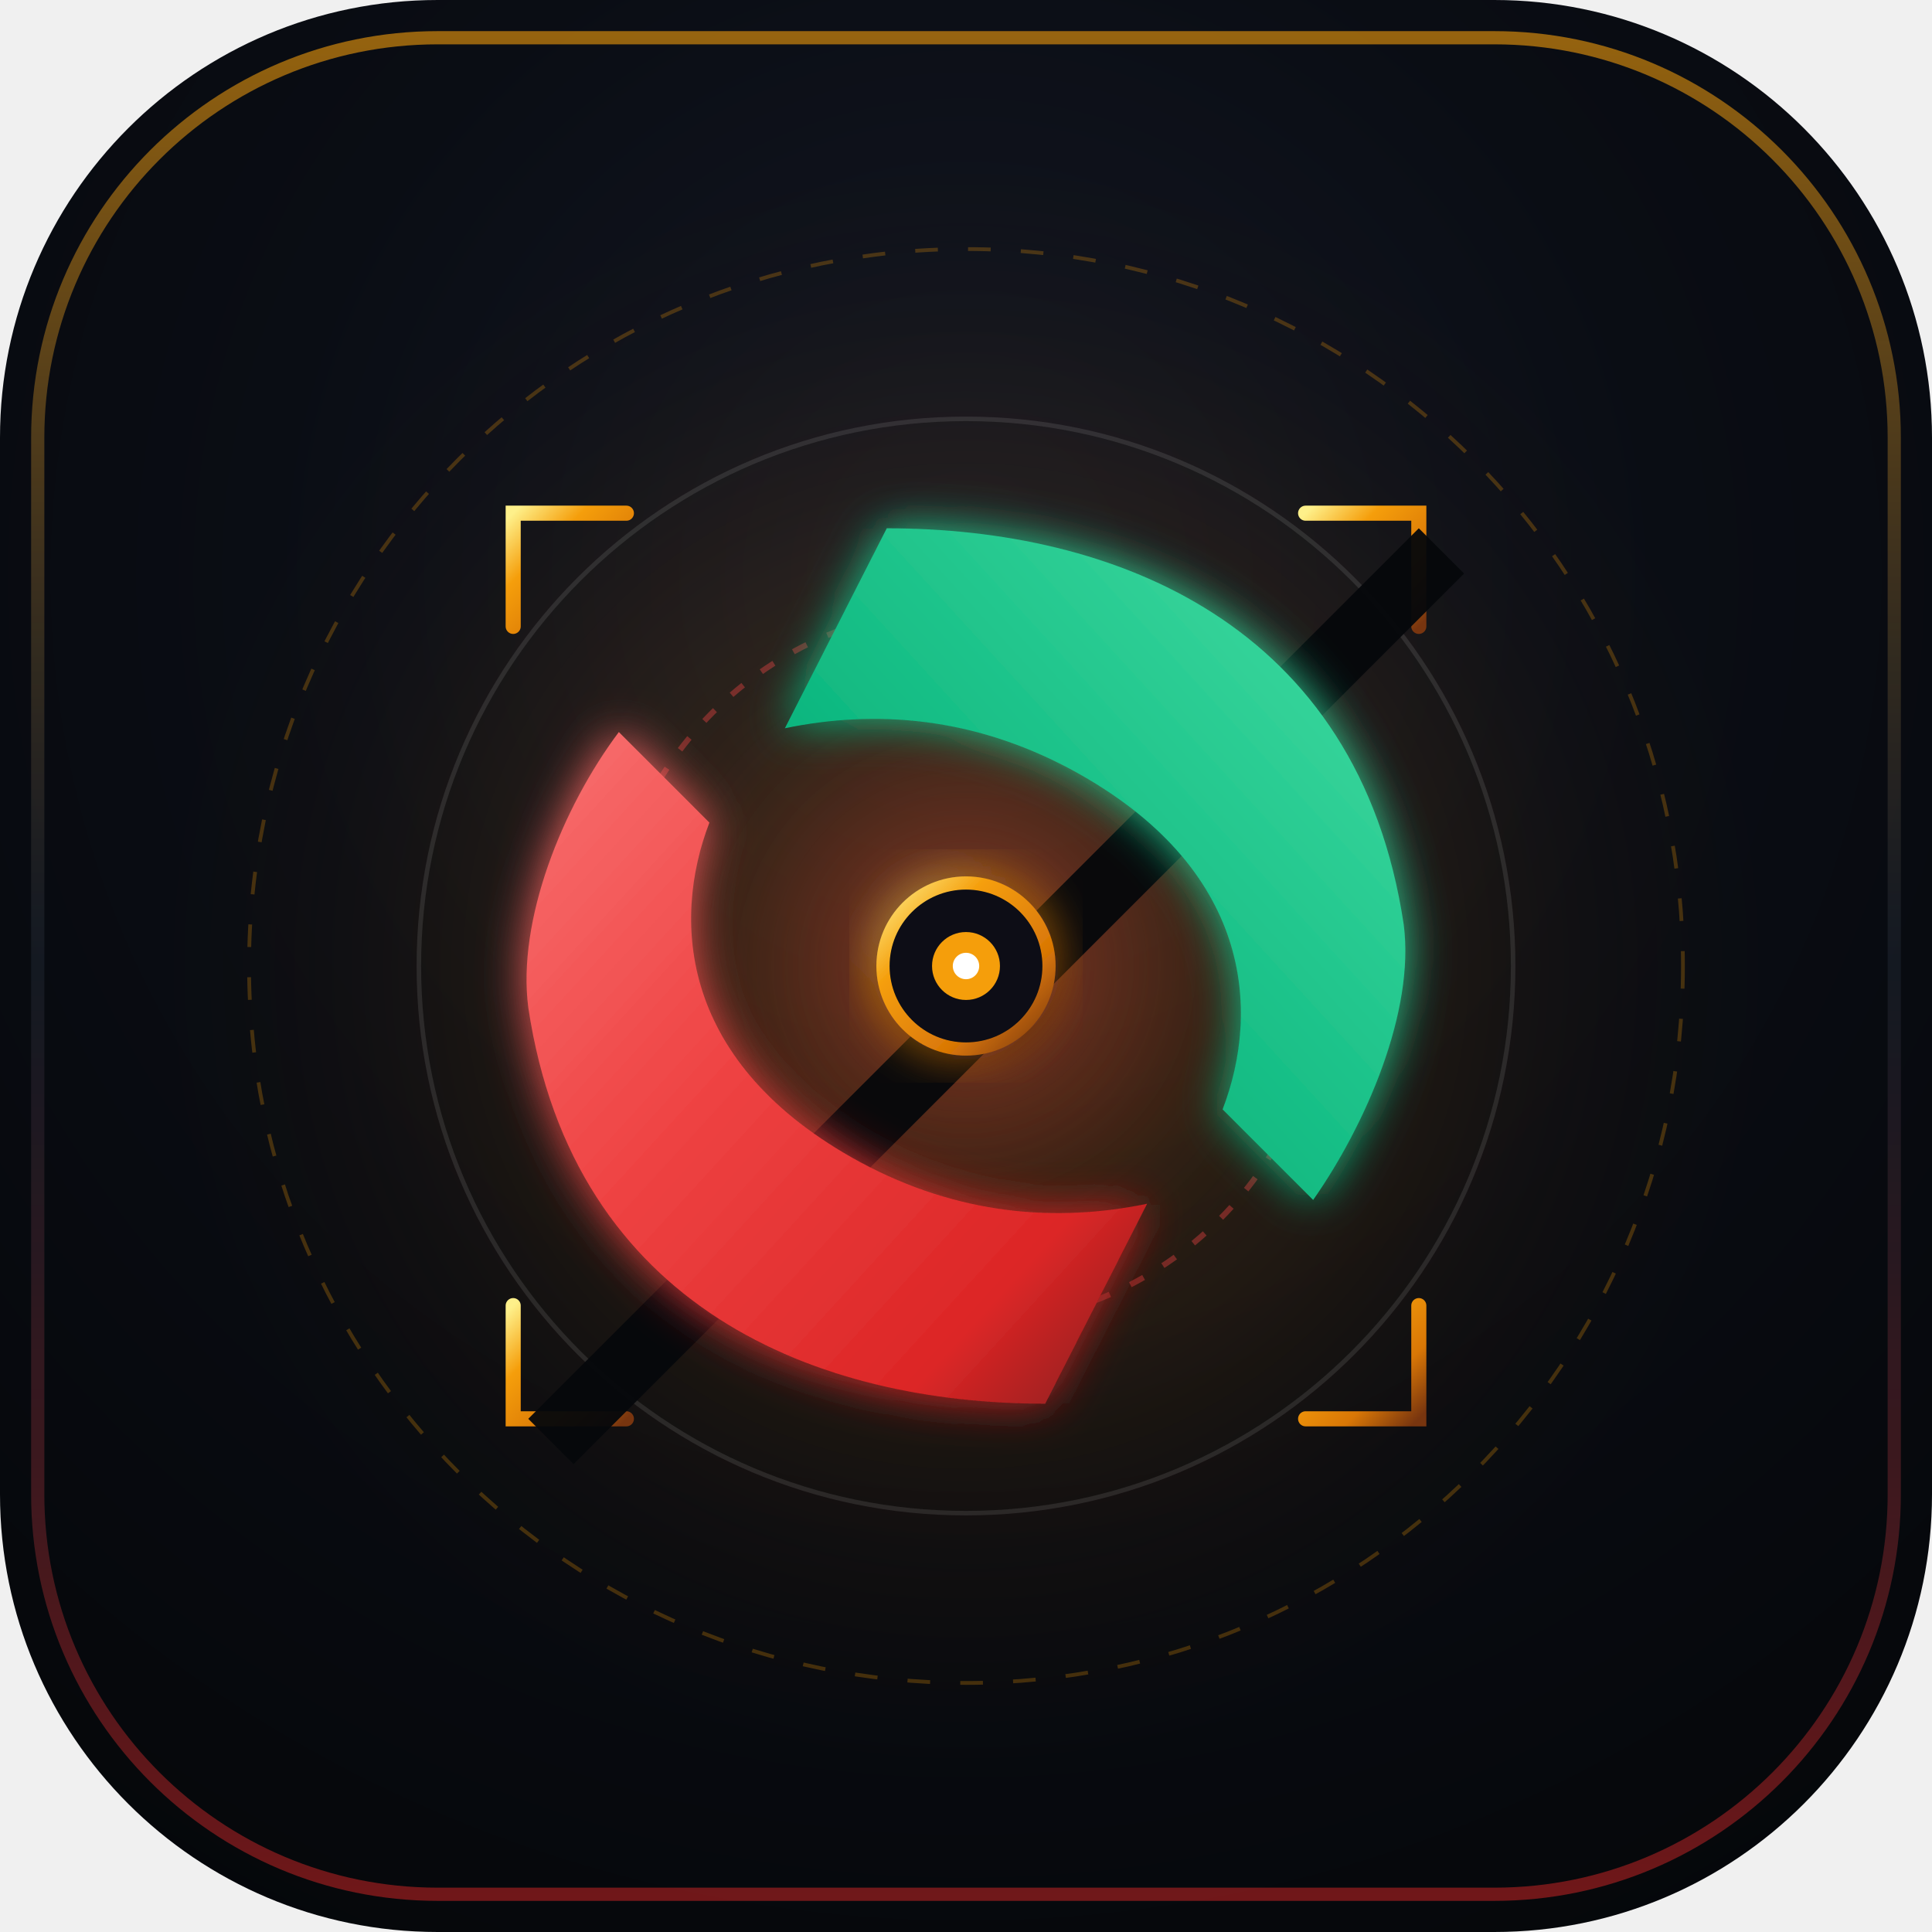
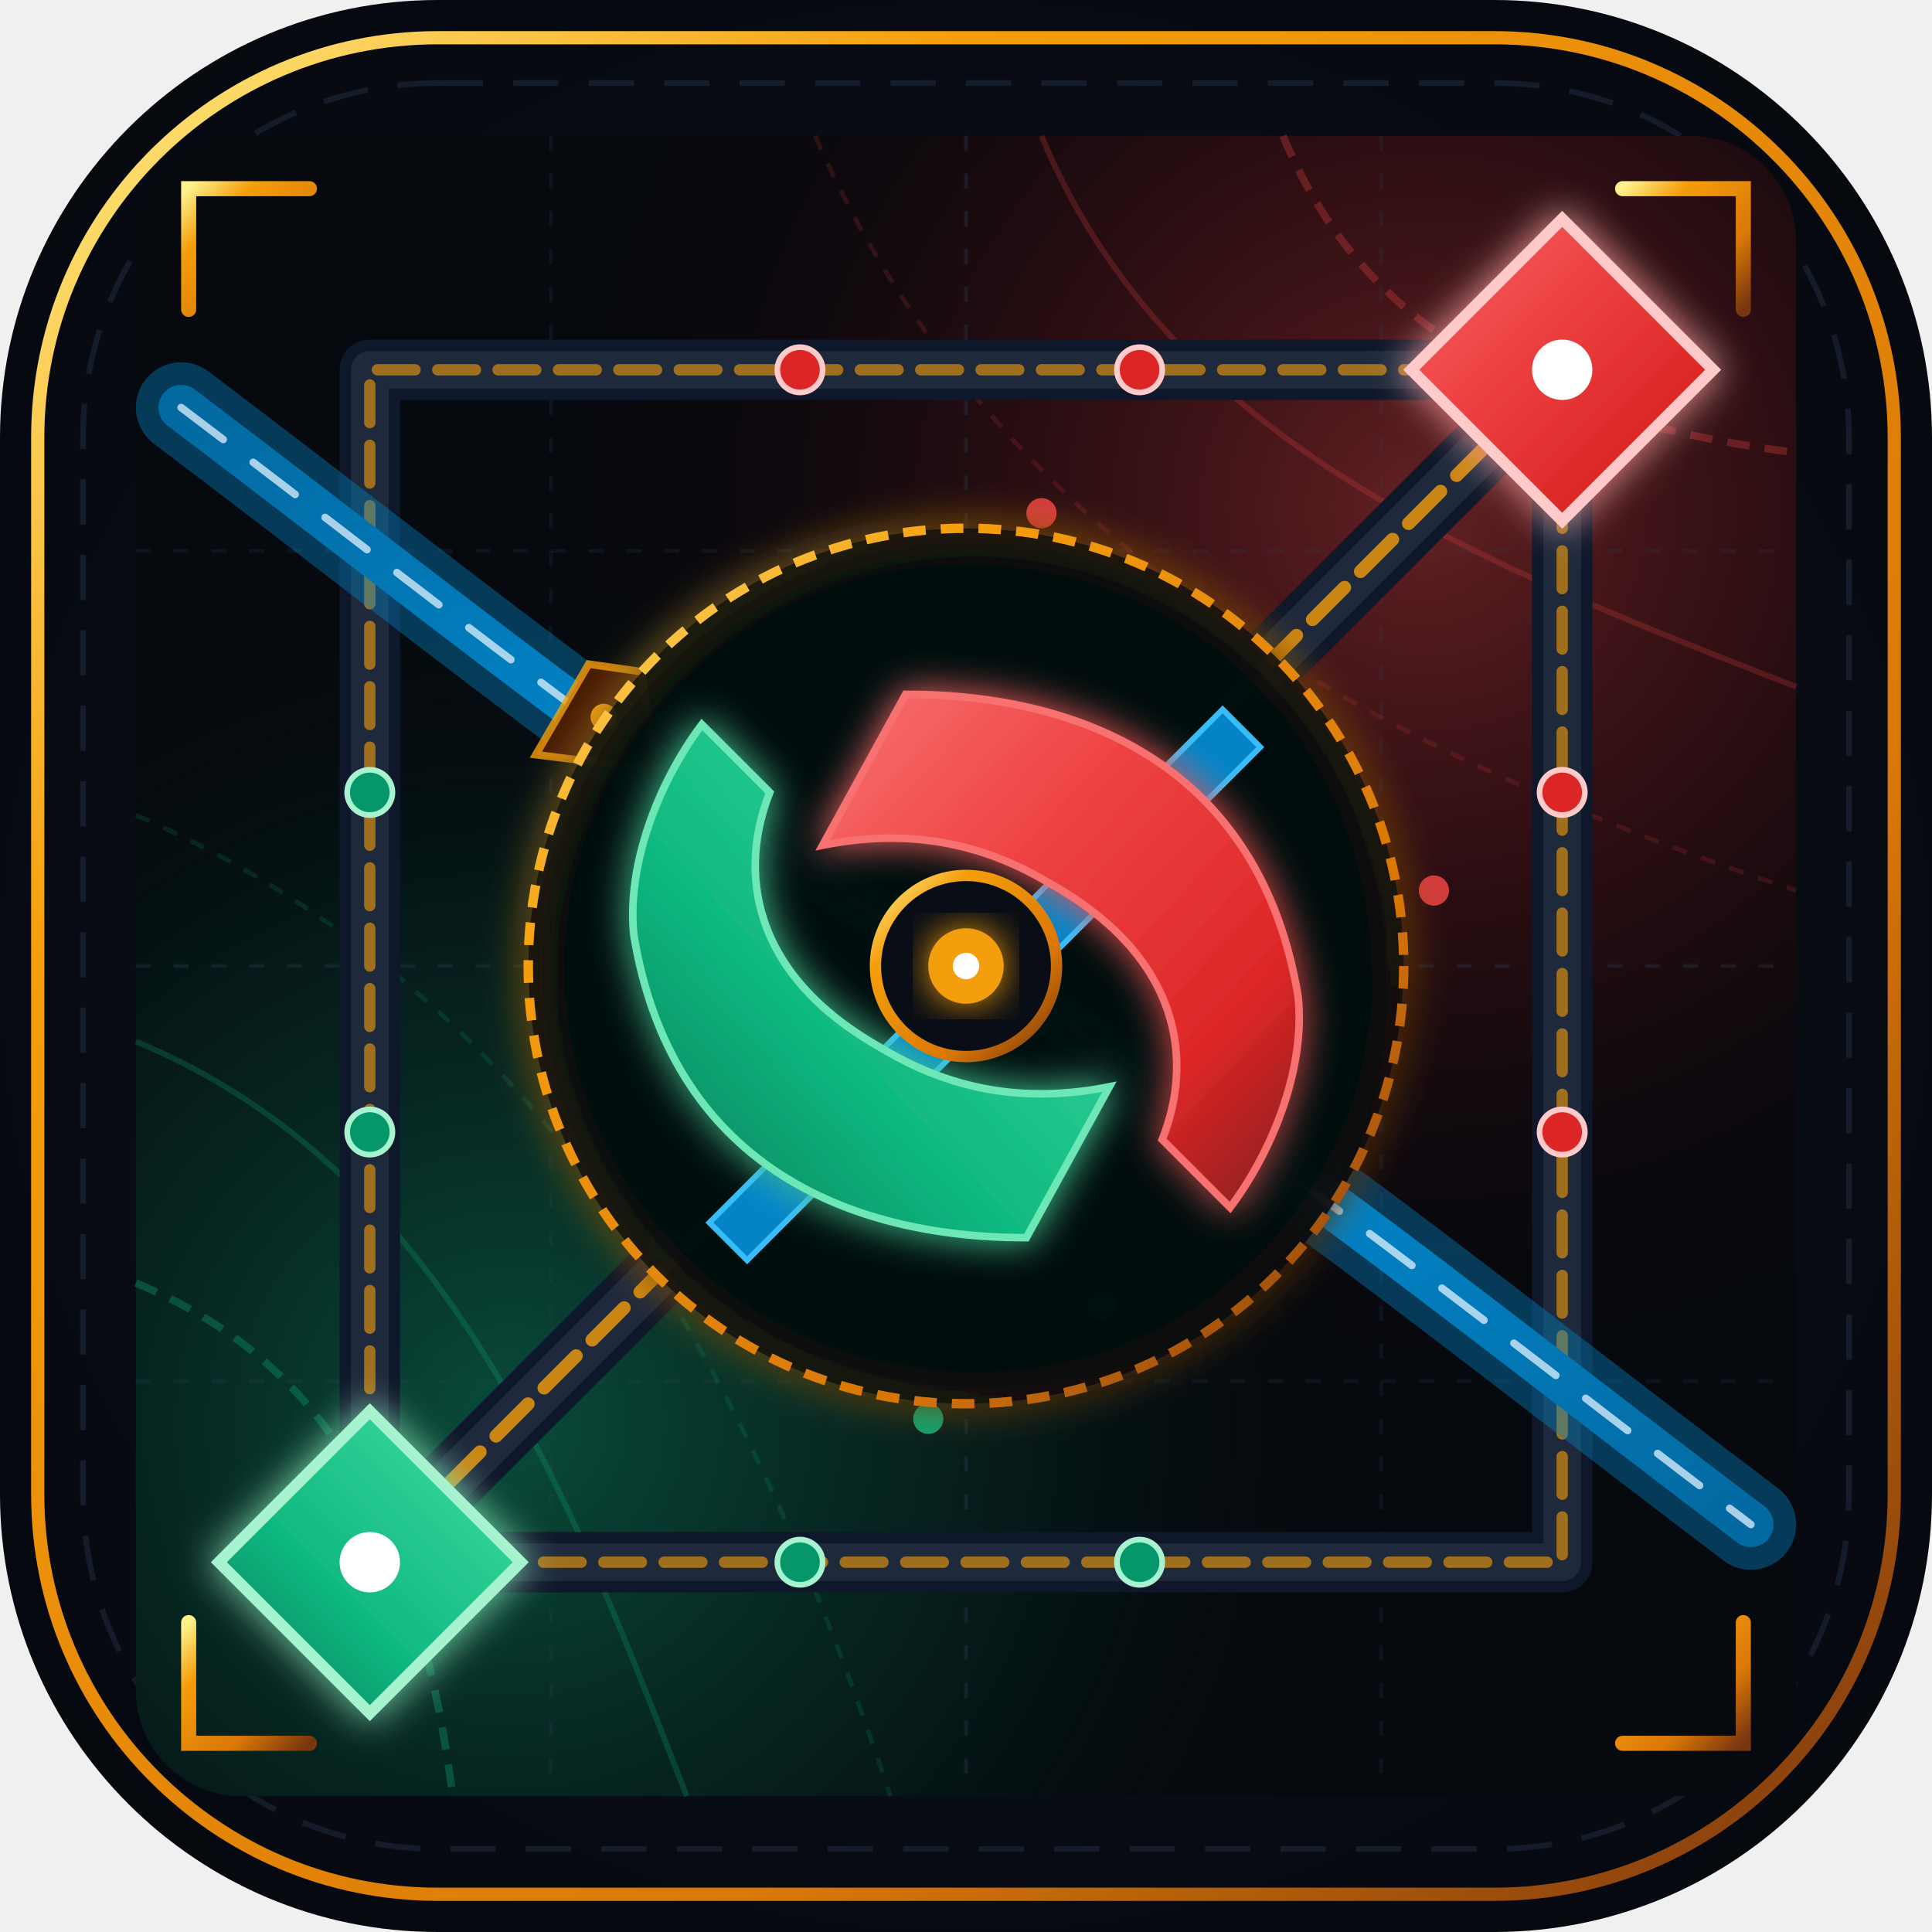
<svg xmlns="http://www.w3.org/2000/svg" viewBox="0 0 512 512" width="100%" height="100%">
  <defs>
-     <radialGradient id="darkBg" cx="50%" cy="30%" r="80%">
-       <stop offset="0%" stop-color="#141824" />
-       <stop offset="45%" stop-color="#0a0d14" />
-       <stop offset="100%" stop-color="#05070a" />
-     </radialGradient>
-     <radialGradient id="amberGlow" cx="50%" cy="50%" r="55%">
-       <stop offset="0%" stop-color="#f59e0b" stop-opacity="0.25" />
-       <stop offset="50%" stop-color="#d97706" stop-opacity="0.10" />
-       <stop offset="100%" stop-color="#000000" stop-opacity="0" />
-     </radialGradient>
-     <radialGradient id="crimsonGlow" cx="50%" cy="50%" r="35%">
-       <stop offset="0%" stop-color="#ef4444" stop-opacity="0.4" />
-       <stop offset="60%" stop-color="#b91c1c" stop-opacity="0.1" />
-       <stop offset="100%" stop-color="#000000" stop-opacity="0" />
+     <radialGradient id="bgDark" cx="50%" cy="50%" r="75%">
+       <stop offset="0%" stop-color="#111624" />
+       <stop offset="50%" stop-color="#090d15" />
+       <stop offset="100%" stop-color="#04060a" />
    </radialGradient>
    <linearGradient id="goldGrad" x1="0%" y1="0%" x2="100%" y2="100%">
      <stop offset="0%" stop-color="#fef08a" />
-       <stop offset="30%" stop-color="#f59e0b" />
+       <stop offset="25%" stop-color="#f59e0b" />
      <stop offset="70%" stop-color="#d97706" />
      <stop offset="100%" stop-color="#78350f" />
    </linearGradient>
-     <linearGradient id="direRedGrad" x1="0%" y1="0%" x2="100%" y2="100%">
-       <stop offset="0%" stop-color="#f87171" />
-       <stop offset="40%" stop-color="#ef4444" />
-       <stop offset="80%" stop-color="#dc2626" />
-       <stop offset="100%" stop-color="#7f1d1d" />
-     </linearGradient>
-     <linearGradient id="radiantGreenGrad" x1="0%" y1="100%" x2="100%" y2="0%">
-       <stop offset="0%" stop-color="#059669" />
+     <linearGradient id="radiantVerdant" x1="0%" y1="100%" x2="100%" y2="0%">
+       <stop offset="0%" stop-color="#047857" />
      <stop offset="40%" stop-color="#10b981" />
      <stop offset="80%" stop-color="#34d399" />
      <stop offset="100%" stop-color="#6ee7b7" />
    </linearGradient>
-     <linearGradient id="rimGrad" x1="0%" y1="0%" x2="0%" y2="100%">
-       <stop offset="0%" stop-color="#f59e0b" stop-opacity="0.6" />
-       <stop offset="50%" stop-color="#2d3748" stop-opacity="0.3" />
-       <stop offset="100%" stop-color="#dc2626" stop-opacity="0.5" />
+     <radialGradient id="radiantGlow" cx="22%" cy="78%" r="55%">
+       <stop offset="0%" stop-color="#10b981" stop-opacity="0.38" />
+       <stop offset="50%" stop-color="#059669" stop-opacity="0.15" />
+       <stop offset="100%" stop-color="#000000" stop-opacity="0" />
+     </radialGradient>
+     <linearGradient id="direCrimson" x1="0%" y1="0%" x2="100%" y2="100%">
+       <stop offset="0%" stop-color="#f87171" />
+       <stop offset="35%" stop-color="#ef4444" />
+       <stop offset="75%" stop-color="#dc2626" />
+       <stop offset="100%" stop-color="#7f1d1d" />
    </linearGradient>
-     <filter id="goldBloom" x="-20%" y="-20%" width="140%" height="140%">
-       <feGaussianBlur stdDeviation="6" result="blur" />
+     <radialGradient id="direGlow" cx="78%" cy="22%" r="55%">
+       <stop offset="0%" stop-color="#ef4444" stop-opacity="0.40" />
+       <stop offset="50%" stop-color="#b91c1c" stop-opacity="0.16" />
+       <stop offset="100%" stop-color="#000000" stop-opacity="0" />
+     </radialGradient>
+     <linearGradient id="riverFlow" x1="0%" y1="0%" x2="100%" y2="100%">
+       <stop offset="0%" stop-color="#0369a1" />
+       <stop offset="30%" stop-color="#0284c7" />
+       <stop offset="50%" stop-color="#38bdf8" />
+       <stop offset="70%" stop-color="#0284c7" />
+       <stop offset="100%" stop-color="#0369a1" />
+     </linearGradient>
+     <filter id="glowFilter" x="-20%" y="-20%" width="140%" height="140%">
+       <feGaussianBlur stdDeviation="5" result="blur" />
      <feComposite in="SourceGraphic" in2="blur" operator="over" />
    </filter>
  </defs>
-   <rect width="512" height="512" rx="116" fill="url(#darkBg)" />
-   <rect x="10" y="10" width="492" height="492" rx="106" fill="none" stroke="url(#rimGrad)" stroke-width="3.5" />
-   <circle cx="256" cy="256" r="210" fill="url(#amberGlow)" />
-   <circle cx="256" cy="256" r="140" fill="url(#crimsonGlow)" />
-   <circle cx="256" cy="256" r="190" fill="none" stroke="#f59e0b" stroke-width="1" stroke-opacity="0.25" stroke-dasharray="6 8" />
-   <circle cx="256" cy="256" r="145" fill="none" stroke="#ffffff" stroke-width="1.2" stroke-opacity="0.10" />
-   <circle cx="256" cy="256" r="95" fill="none" stroke="#ef4444" stroke-width="1.5" stroke-opacity="0.4" stroke-dasharray="4 6" />
-   <line x1="256" y1="44" x2="256" y2="104" stroke="url(#goldGrad)" stroke-width="4.5" stroke-linecap="round" filter="url(#goldBloom)" />
-   <line x1="256" y1="408" x2="256" y2="468" stroke="url(#goldGrad)" stroke-width="4.5" stroke-linecap="round" filter="url(#goldBloom)" />
-   <line x1="44" y1="256" x2="104" y2="256" stroke="url(#goldGrad)" stroke-width="4.5" stroke-linecap="round" filter="url(#goldBloom)" />
-   <line x1="408" y1="256" x2="468" y2="256" stroke="url(#goldGrad)" stroke-width="4.5" stroke-linecap="round" filter="url(#goldBloom)" />
-   <path d="M 166 136 L 136 136 L 136 166" fill="none" stroke="url(#goldGrad)" stroke-width="4" stroke-linecap="round" />
-   <path d="M 346 136 L 376 136 L 376 166" fill="none" stroke="url(#goldGrad)" stroke-width="4" stroke-linecap="round" />
-   <path d="M 136 346 L 136 376 L 166 376" fill="none" stroke="url(#goldGrad)" stroke-width="4" stroke-linecap="round" />
-   <path d="M 376 346 L 376 376 L 346 376" fill="none" stroke="url(#goldGrad)" stroke-width="4" stroke-linecap="round" />
-   <path d="M 140 376 L 376 140 L 388 152 L 152 388 Z" fill="#05070a" opacity="0.95" />
-   <path d="M 235 140 C 295 140 360 165 372 245 C 375 268 362 298 348 318 L 324 294 C 334 268 332 230 284 204 C 258 190 232 188 208 193 Z" fill="url(#radiantGreenGrad)" filter="url(#goldBloom)" />
-   <path d="M 277 372 C 217 372 152 347 140 267 C 137 244 149 214 164 194 L 188 218 C 178 244 180 282 228 308 C 254 322 280 324 304 319 Z" fill="url(#direRedGrad)" filter="url(#goldBloom)" />
-   <circle cx="256" cy="256" r="22" fill="#090d14" stroke="url(#goldGrad)" stroke-width="3.5" filter="url(#goldBloom)" />
-   <circle cx="256" cy="256" r="9" fill="#f59e0b" />
-   <circle cx="256" cy="256" r="3.5" fill="#ffffff" />
+   <rect width="512" height="512" rx="116" fill="url(#bgDark)" />
+   <rect x="10" y="10" width="492" height="492" rx="106" fill="none" stroke="url(#goldGrad)" stroke-width="3.5" />
+   <rect x="22" y="22" width="468" height="468" rx="94" fill="none" stroke="#1e293b" stroke-width="1.5" stroke-dasharray="12 8" stroke-opacity="0.6" />
+   <g id="battlefield">
+     <rect x="36" y="36" width="440" height="440" rx="28" fill="#06090e" />
+     <rect x="36" y="36" width="440" height="440" rx="28" fill="url(#radiantGlow)" />
+     <rect x="36" y="36" width="440" height="440" rx="28" fill="url(#direGlow)" />
+     <line x1="36" y1="146" x2="476" y2="146" stroke="#334155" stroke-width="1" stroke-opacity="0.2" stroke-dasharray="4 6" />
+     <line x1="36" y1="256" x2="476" y2="256" stroke="#334155" stroke-width="1" stroke-opacity="0.3" stroke-dasharray="4 6" />
+     <line x1="36" y1="366" x2="476" y2="366" stroke="#334155" stroke-width="1" stroke-opacity="0.2" stroke-dasharray="4 6" />
+     <line x1="146" y1="36" x2="146" y2="476" stroke="#334155" stroke-width="1" stroke-opacity="0.2" stroke-dasharray="4 6" />
+     <line x1="256" y1="36" x2="256" y2="476" stroke="#334155" stroke-width="1" stroke-opacity="0.3" stroke-dasharray="4 6" />
+     <line x1="366" y1="36" x2="366" y2="476" stroke="#334155" stroke-width="1" stroke-opacity="0.2" stroke-dasharray="4 6" />
+     <path d="M 340 36 C 360 84 400 110 476 120" fill="none" stroke="#ef4444" stroke-width="2" stroke-opacity="0.3" stroke-dasharray="6 4" />
+     <path d="M 276 36 C 310 118 394 150 476 182" fill="none" stroke="#ef4444" stroke-width="1.5" stroke-opacity="0.22" />
+     <path d="M 216 36 C 265 148 368 200 476 236" fill="none" stroke="#ef4444" stroke-width="1.2" stroke-opacity="0.15" stroke-dasharray="4 4" />
+     <path d="M 36 340 C 84 360 110 400 120 476" fill="none" stroke="#10b981" stroke-width="2" stroke-opacity="0.3" stroke-dasharray="6 4" />
+     <path d="M 36 276 C 118 310 150 394 182 476" fill="none" stroke="#10b981" stroke-width="1.5" stroke-opacity="0.22" />
+     <path d="M 36 216 C 148 265 200 368 236 476" fill="none" stroke="#10b981" stroke-width="1.2" stroke-opacity="0.15" stroke-dasharray="4 4" />
+     <path d="M 98 400 L 98 98 L 400 98" fill="none" stroke="#0f172a" stroke-width="16" stroke-linecap="round" stroke-linejoin="round" />
+     <path d="M 98 400 L 98 98 L 400 98" fill="none" stroke="#1e293b" stroke-width="10" stroke-linecap="round" stroke-linejoin="round" />
+     <path d="M 98 400 L 98 98 L 400 98" fill="none" stroke="#f59e0b" stroke-width="3" stroke-opacity="0.6" stroke-dasharray="10 6" stroke-linecap="round" stroke-linejoin="round" />
+     <path d="M 112 414 L 414 414 L 414 112" fill="none" stroke="#0f172a" stroke-width="16" stroke-linecap="round" stroke-linejoin="round" />
+     <path d="M 112 414 L 414 414 L 414 112" fill="none" stroke="#1e293b" stroke-width="10" stroke-linecap="round" stroke-linejoin="round" />
+     <path d="M 112 414 L 414 414 L 414 112" fill="none" stroke="#f59e0b" stroke-width="3" stroke-opacity="0.6" stroke-dasharray="10 6" stroke-linecap="round" stroke-linejoin="round" />
+     <path d="M 106 406 L 406 106" fill="none" stroke="#0f172a" stroke-width="18" stroke-linecap="round" />
+     <path d="M 106 406 L 406 106" fill="none" stroke="#1e293b" stroke-width="12" stroke-linecap="round" />
+     <path d="M 106 406 L 406 106" fill="none" stroke="#f59e0b" stroke-width="3.5" stroke-opacity="0.8" stroke-dasharray="12 6" stroke-linecap="round" />
+     <path d="M 48 108 C 130 170 190 220 256 256 C 322 292 382 342 464 404" fill="none" stroke="#0284c7" stroke-width="24" stroke-linecap="round" opacity="0.4" />
+     <path d="M 48 108 C 130 170 190 220 256 256 C 322 292 382 342 464 404" fill="none" stroke="url(#riverFlow)" stroke-width="12" stroke-linecap="round" />
+     <path d="M 48 108 C 130 170 190 220 256 256 C 322 292 382 342 464 404" fill="none" stroke="#e0f2fe" stroke-width="2" stroke-dasharray="14 10" stroke-linecap="round" opacity="0.75" />
+     <circle cx="194" cy="214" r="10" fill="#0284c7" opacity="0.6" />
+     <circle cx="194" cy="214" r="6" fill="#38bdf8" filter="url(#glowFilter)" />
+     <circle cx="194" cy="214" r="2.5" fill="#ffffff" />
+     <circle cx="318" cy="298" r="10" fill="#0284c7" opacity="0.6" />
+     <circle cx="318" cy="298" r="6" fill="#38bdf8" filter="url(#glowFilter)" />
+     <circle cx="318" cy="298" r="2.5" fill="#ffffff" />
+     <polygon points="156,176 142,200 174,204 170,178" fill="#451a03" stroke="#f59e0b" stroke-width="2" stroke-opacity="0.8" />
+     <circle cx="160" cy="190" r="3.5" fill="#f59e0b" />
+     <circle cx="246" cy="376" r="4" fill="#10b981" opacity="0.85" />
+     <circle cx="292" cy="346" r="4" fill="#10b981" opacity="0.85" />
+     <circle cx="176" cy="330" r="4" fill="#10b981" opacity="0.85" />
+     <circle cx="336" cy="182" r="4" fill="#ef4444" opacity="0.85" />
+     <circle cx="276" cy="136" r="4" fill="#ef4444" opacity="0.85" />
+     <circle cx="380" cy="236" r="4" fill="#ef4444" opacity="0.85" />
+     <circle cx="98" cy="300" r="6" fill="#059669" stroke="#a7f3d0" stroke-width="1.5" />
+     <circle cx="98" cy="210" r="6" fill="#059669" stroke="#a7f3d0" stroke-width="1.5" />
+     <circle cx="204" cy="308" r="6" fill="#059669" stroke="#a7f3d0" stroke-width="1.5" />
+     <circle cx="302" cy="414" r="6" fill="#059669" stroke="#a7f3d0" stroke-width="1.5" />
+     <circle cx="212" cy="414" r="6" fill="#059669" stroke="#a7f3d0" stroke-width="1.5" />
+     <circle cx="212" cy="98" r="6" fill="#dc2626" stroke="#fecaca" stroke-width="1.5" />
+     <circle cx="302" cy="98" r="6" fill="#dc2626" stroke="#fecaca" stroke-width="1.5" />
+     <circle cx="308" cy="204" r="6" fill="#dc2626" stroke="#fecaca" stroke-width="1.5" />
+     <circle cx="414" cy="210" r="6" fill="#dc2626" stroke="#fecaca" stroke-width="1.5" />
+     <circle cx="414" cy="300" r="6" fill="#dc2626" stroke="#fecaca" stroke-width="1.5" />
+     <polygon points="98,374 138,414 98,454 58,414" fill="url(#radiantVerdant)" stroke="#a7f3d0" stroke-width="3" filter="url(#glowFilter)" />
+     <circle cx="98" cy="414" r="8" fill="#ffffff" />
+     <polygon points="414,58 454,98 414,138 374,98" fill="url(#direCrimson)" stroke="#fecaca" stroke-width="3" filter="url(#glowFilter)" />
+     <circle cx="414" cy="98" r="8" fill="#ffffff" />
+   </g>
+   <g id="centerEmblem">
+     <circle cx="256" cy="256" r="116" fill="#05080e" fill-opacity="0.88" stroke="url(#goldGrad)" stroke-width="2.5" stroke-dasharray="6 4" filter="url(#glowFilter)" />
+     <path d="M 188 324 L 324 188 L 334 198 L 198 334 Z" fill="#0284c7" stroke="#38bdf8" stroke-width="1.5" />
+     <path d="M 272 328 C 224 328 178 308 168 248 C 166 230 174 208 186 192 L 204 210 C 196 230 198 258 234 278 C 254 290 274 292 294 288 Z" fill="url(#radiantVerdant)" stroke="#6ee7b7" stroke-width="2" filter="url(#glowFilter)" />
+     <path d="M 240 184 C 288 184 334 204 344 264 C 346 282 338 304 326 320 L 308 302 C 316 282 314 254 278 234 C 258 222 238 220 218 224 Z" fill="url(#direCrimson)" stroke="#f87171" stroke-width="2" filter="url(#glowFilter)" />
+     <circle cx="256" cy="256" r="24" fill="#090d15" stroke="url(#goldGrad)" stroke-width="3" />
+     <circle cx="256" cy="256" r="10" fill="#f59e0b" filter="url(#glowFilter)" />
+     <circle cx="256" cy="256" r="3.5" fill="#ffffff" />
+     <line x1="256" y1="196" x2="256" y2="214" stroke="url(#goldGrad)" stroke-width="3" stroke-linecap="round" />
+     <line x1="256" y1="298" x2="256" y2="316" stroke="url(#goldGrad)" stroke-width="3" stroke-linecap="round" />
+     <line x1="196" y1="256" x2="214" y2="256" stroke="url(#goldGrad)" stroke-width="3" stroke-linecap="round" />
+     <line x1="298" y1="256" x2="316" y2="256" stroke="url(#goldGrad)" stroke-width="3" stroke-linecap="round" />
+   </g>
+   <path d="M 50 82 L 50 50 L 82 50" fill="none" stroke="url(#goldGrad)" stroke-width="4" stroke-linecap="round" />
+   <path d="M 462 82 L 462 50 L 430 50" fill="none" stroke="url(#goldGrad)" stroke-width="4" stroke-linecap="round" />
+   <path d="M 50 430 L 50 462 L 82 462" fill="none" stroke="url(#goldGrad)" stroke-width="4" stroke-linecap="round" />
+   <path d="M 462 430 L 462 462 L 430 462" fill="none" stroke="url(#goldGrad)" stroke-width="4" stroke-linecap="round" />
+   <line x1="256" y1="8" x2="256" y2="26" stroke="url(#goldGrad)" stroke-width="4" stroke-linecap="round" />
+   <line x1="256" y1="486" x2="256" y2="504" stroke="url(#goldGrad)" stroke-width="4" stroke-linecap="round" />
+   <line x1="8" y1="256" x2="26" y2="256" stroke="url(#goldGrad)" stroke-width="4" stroke-linecap="round" />
+   <line x1="486" y1="256" x2="504" y2="256" stroke="url(#goldGrad)" stroke-width="4" stroke-linecap="round" />
</svg>
